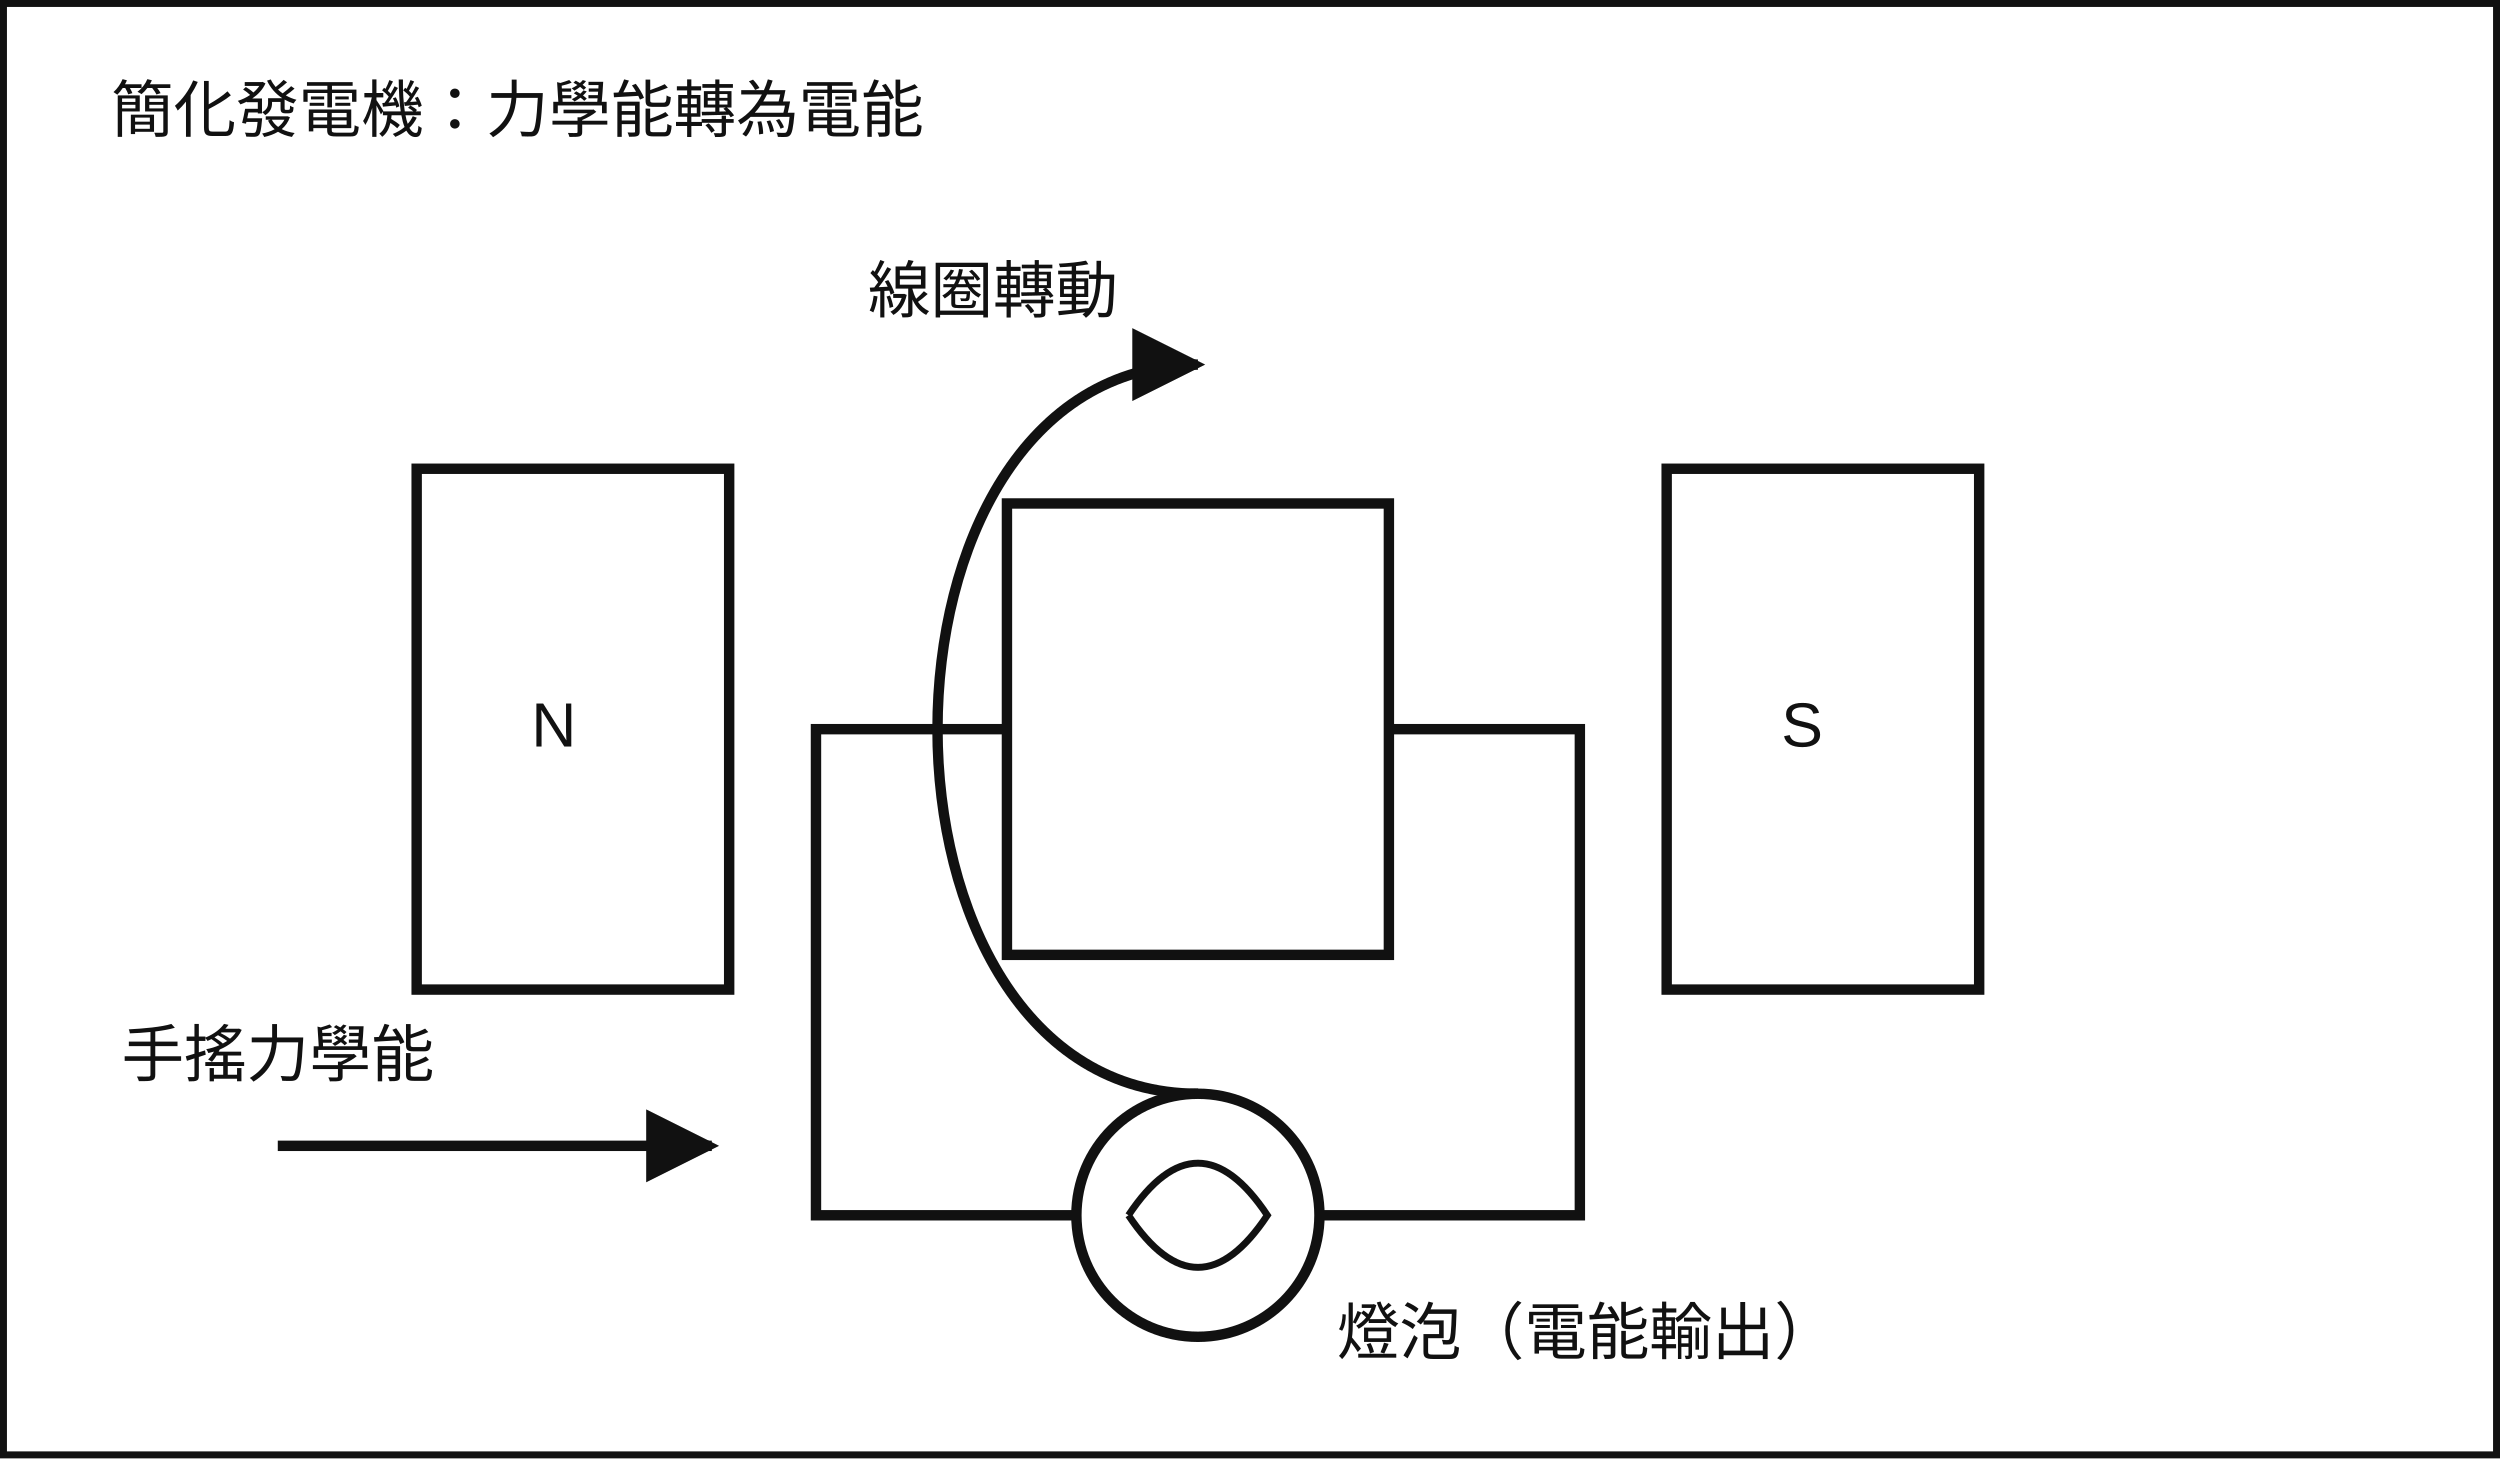
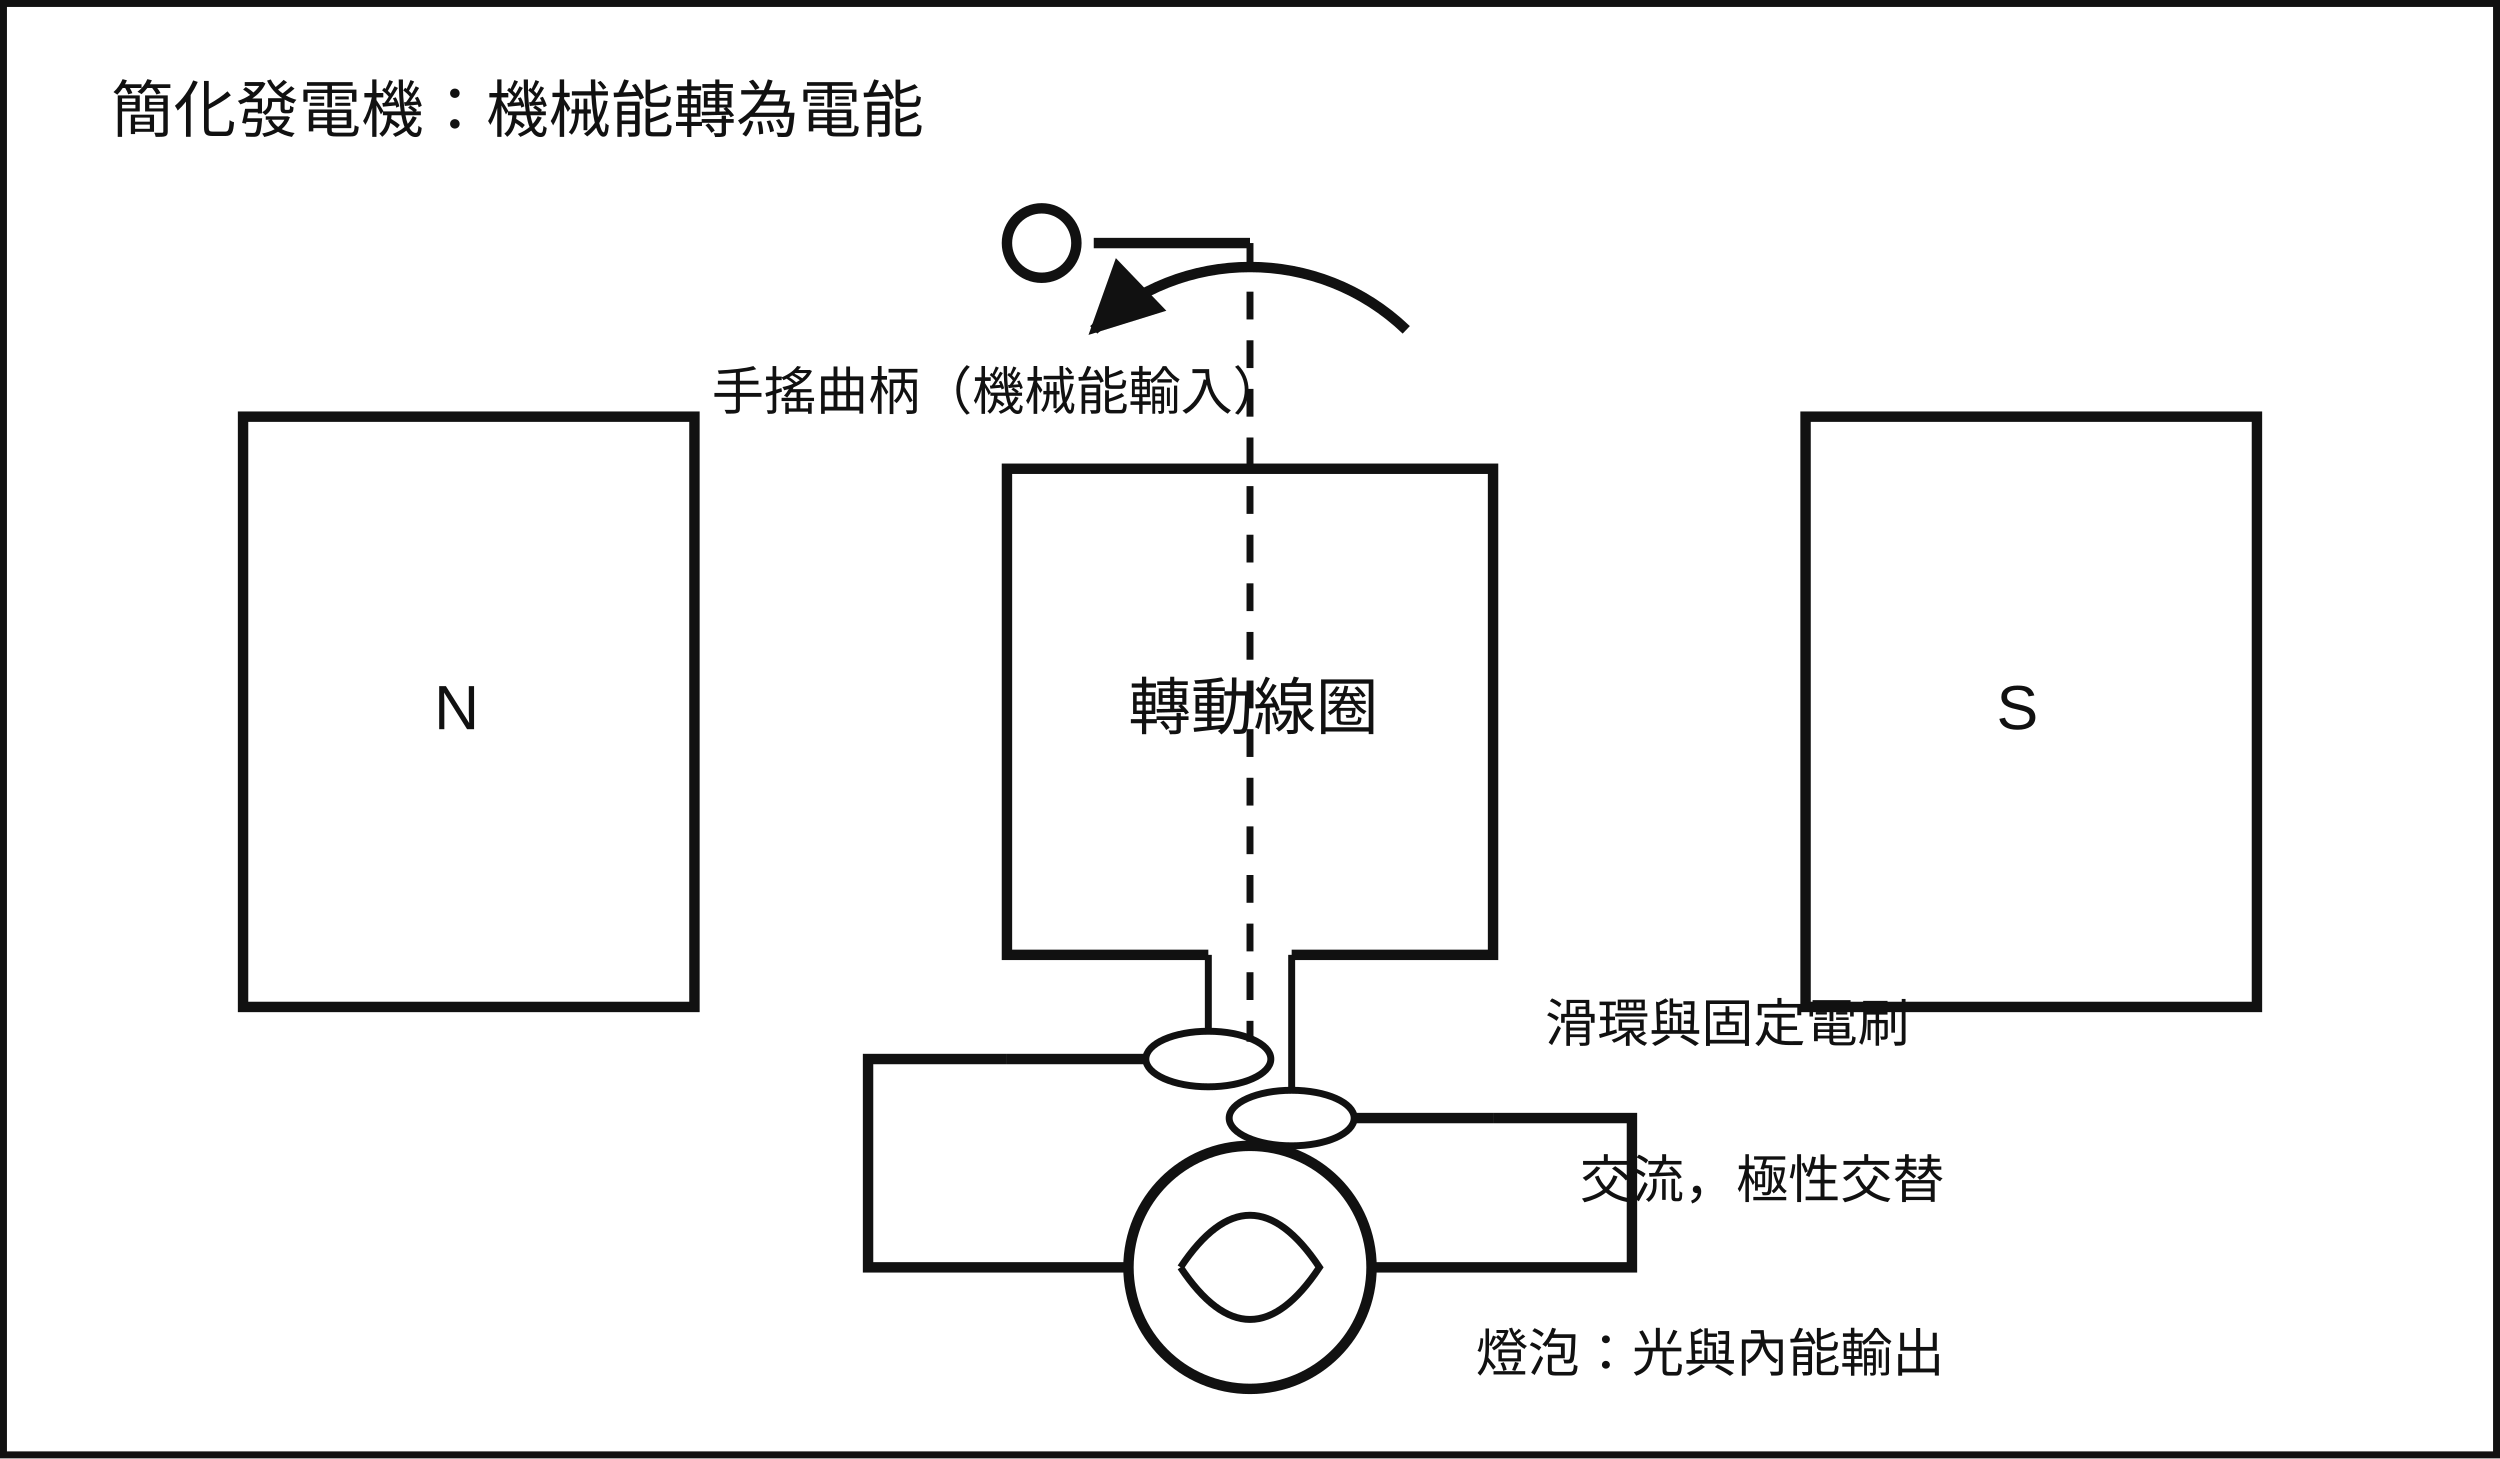
<svg xmlns="http://www.w3.org/2000/svg" viewBox="0 0 720 420" role="img">
  <defs>
    <marker id="arrow" viewBox="0 0 10 10" refX="9" refY="5" markerWidth="7" markerHeight="7" orient="auto-start-reverse">
      <path d="M 0 0 L 10 5 L 0 10 z" fill="#111" />
    </marker>
    <style>text{font-family:Arial,'Noto Sans TC',sans-serif;fill:#111;font-size:18px}.small{font-size:15px}.line{fill:none;stroke:#111;stroke-width:3}.thin{fill:none;stroke:#111;stroke-width:2}.dash{fill:none;stroke:#111;stroke-width:2;stroke-dasharray:8 6}.arrow{fill:none;stroke:#111;stroke-width:3;marker-end:url(#arrow)}.box{fill:#fff;stroke:#111;stroke-width:3}</style>
  </defs>
  <rect x="1" y="1" width="718" height="418" fill="#fff" stroke="#111" stroke-width="2" />
-   <text x="32" y="38">簡化發電機：力學能轉為電能</text>
-   <rect class="box" x="120" y="135" width="90" height="150" />
-   <text x="153" y="215">N</text>
-   <rect class="box" x="480" y="135" width="90" height="150" />
-   <text x="513" y="215">S</text>
-   <rect class="box" x="290" y="145" width="110" height="130" />
-   <path class="arrow" d="M345 315 C245 315 245 105 345 105" />
-   <text x="250" y="90">線圈轉動</text>
-   <path class="line" d="M290 210 L235 210 L235 350 L455 350 L455 210 L400 210" />
-   <circle class="box" cx="345" cy="350" r="35" />
-   <path class="thin" d="M325 350 Q345 320 365 350 Q345 380 325 350" />
-   <text x="385" y="390">燈泡（電能輸出）</text>
-   <path class="arrow" d="M80 330 L205 330" />
-   <text x="35" y="310">手搖力學能</text>
+   <text x="32" y="38">簡化發電機：機械能轉為電能</text>
+   <rect class="box" x="70" y="120" width="130" height="170" />
+   <text x="125" y="210">N</text>
+   <rect class="box" x="520" y="120" width="130" height="170" />
+   <text x="575" y="210">S</text>
+   <path class="line" d="M348 275 L290 275 L290 135 L430 135 L430 275 L372 275" />
+   <text x="325" y="210">轉動線圈</text>
+   <line class="dash" x1="360" y1="70" x2="360" y2="300" />
+   <path class="line" d="M360 70 L315 70" />
+   <circle class="box" cx="300" cy="70" r="10" />
+   <text x="205" y="118" class="small">手搖曲柄（機械能輸入）</text>
+   <path class="arrow" d="M405 95 A65 65 0 0 0 315 95" />
+   <line class="thin" x1="348" y1="275" x2="348" y2="297" />
+   <line class="thin" x1="372" y1="275" x2="372" y2="314" />
+   <ellipse class="thin" cx="348" cy="305" rx="18" ry="8" />
+   <ellipse class="thin" cx="372" cy="322" rx="18" ry="8" />
+   <line class="line" x1="290" y1="305" x2="330" y2="305" />
+   <line class="line" x1="390" y1="322" x2="430" y2="322" />
+   <path class="line" d="M290 305 L250 305 L250 365 L325 365 M395 365 L470 365 L470 322 L430 322" />
+   <circle class="box" cx="360" cy="365" r="35" />
+   <path class="thin" d="M340 365 Q360 335 380 365 Q360 395 340 365" />
+   <text x="445" y="300" class="small">滑環與固定電刷</text>
+   <text x="425" y="395" class="small">燈泡：光與內能輸出</text>
+   <text x="455" y="345" class="small">交流，極性交替</text>
</svg>
